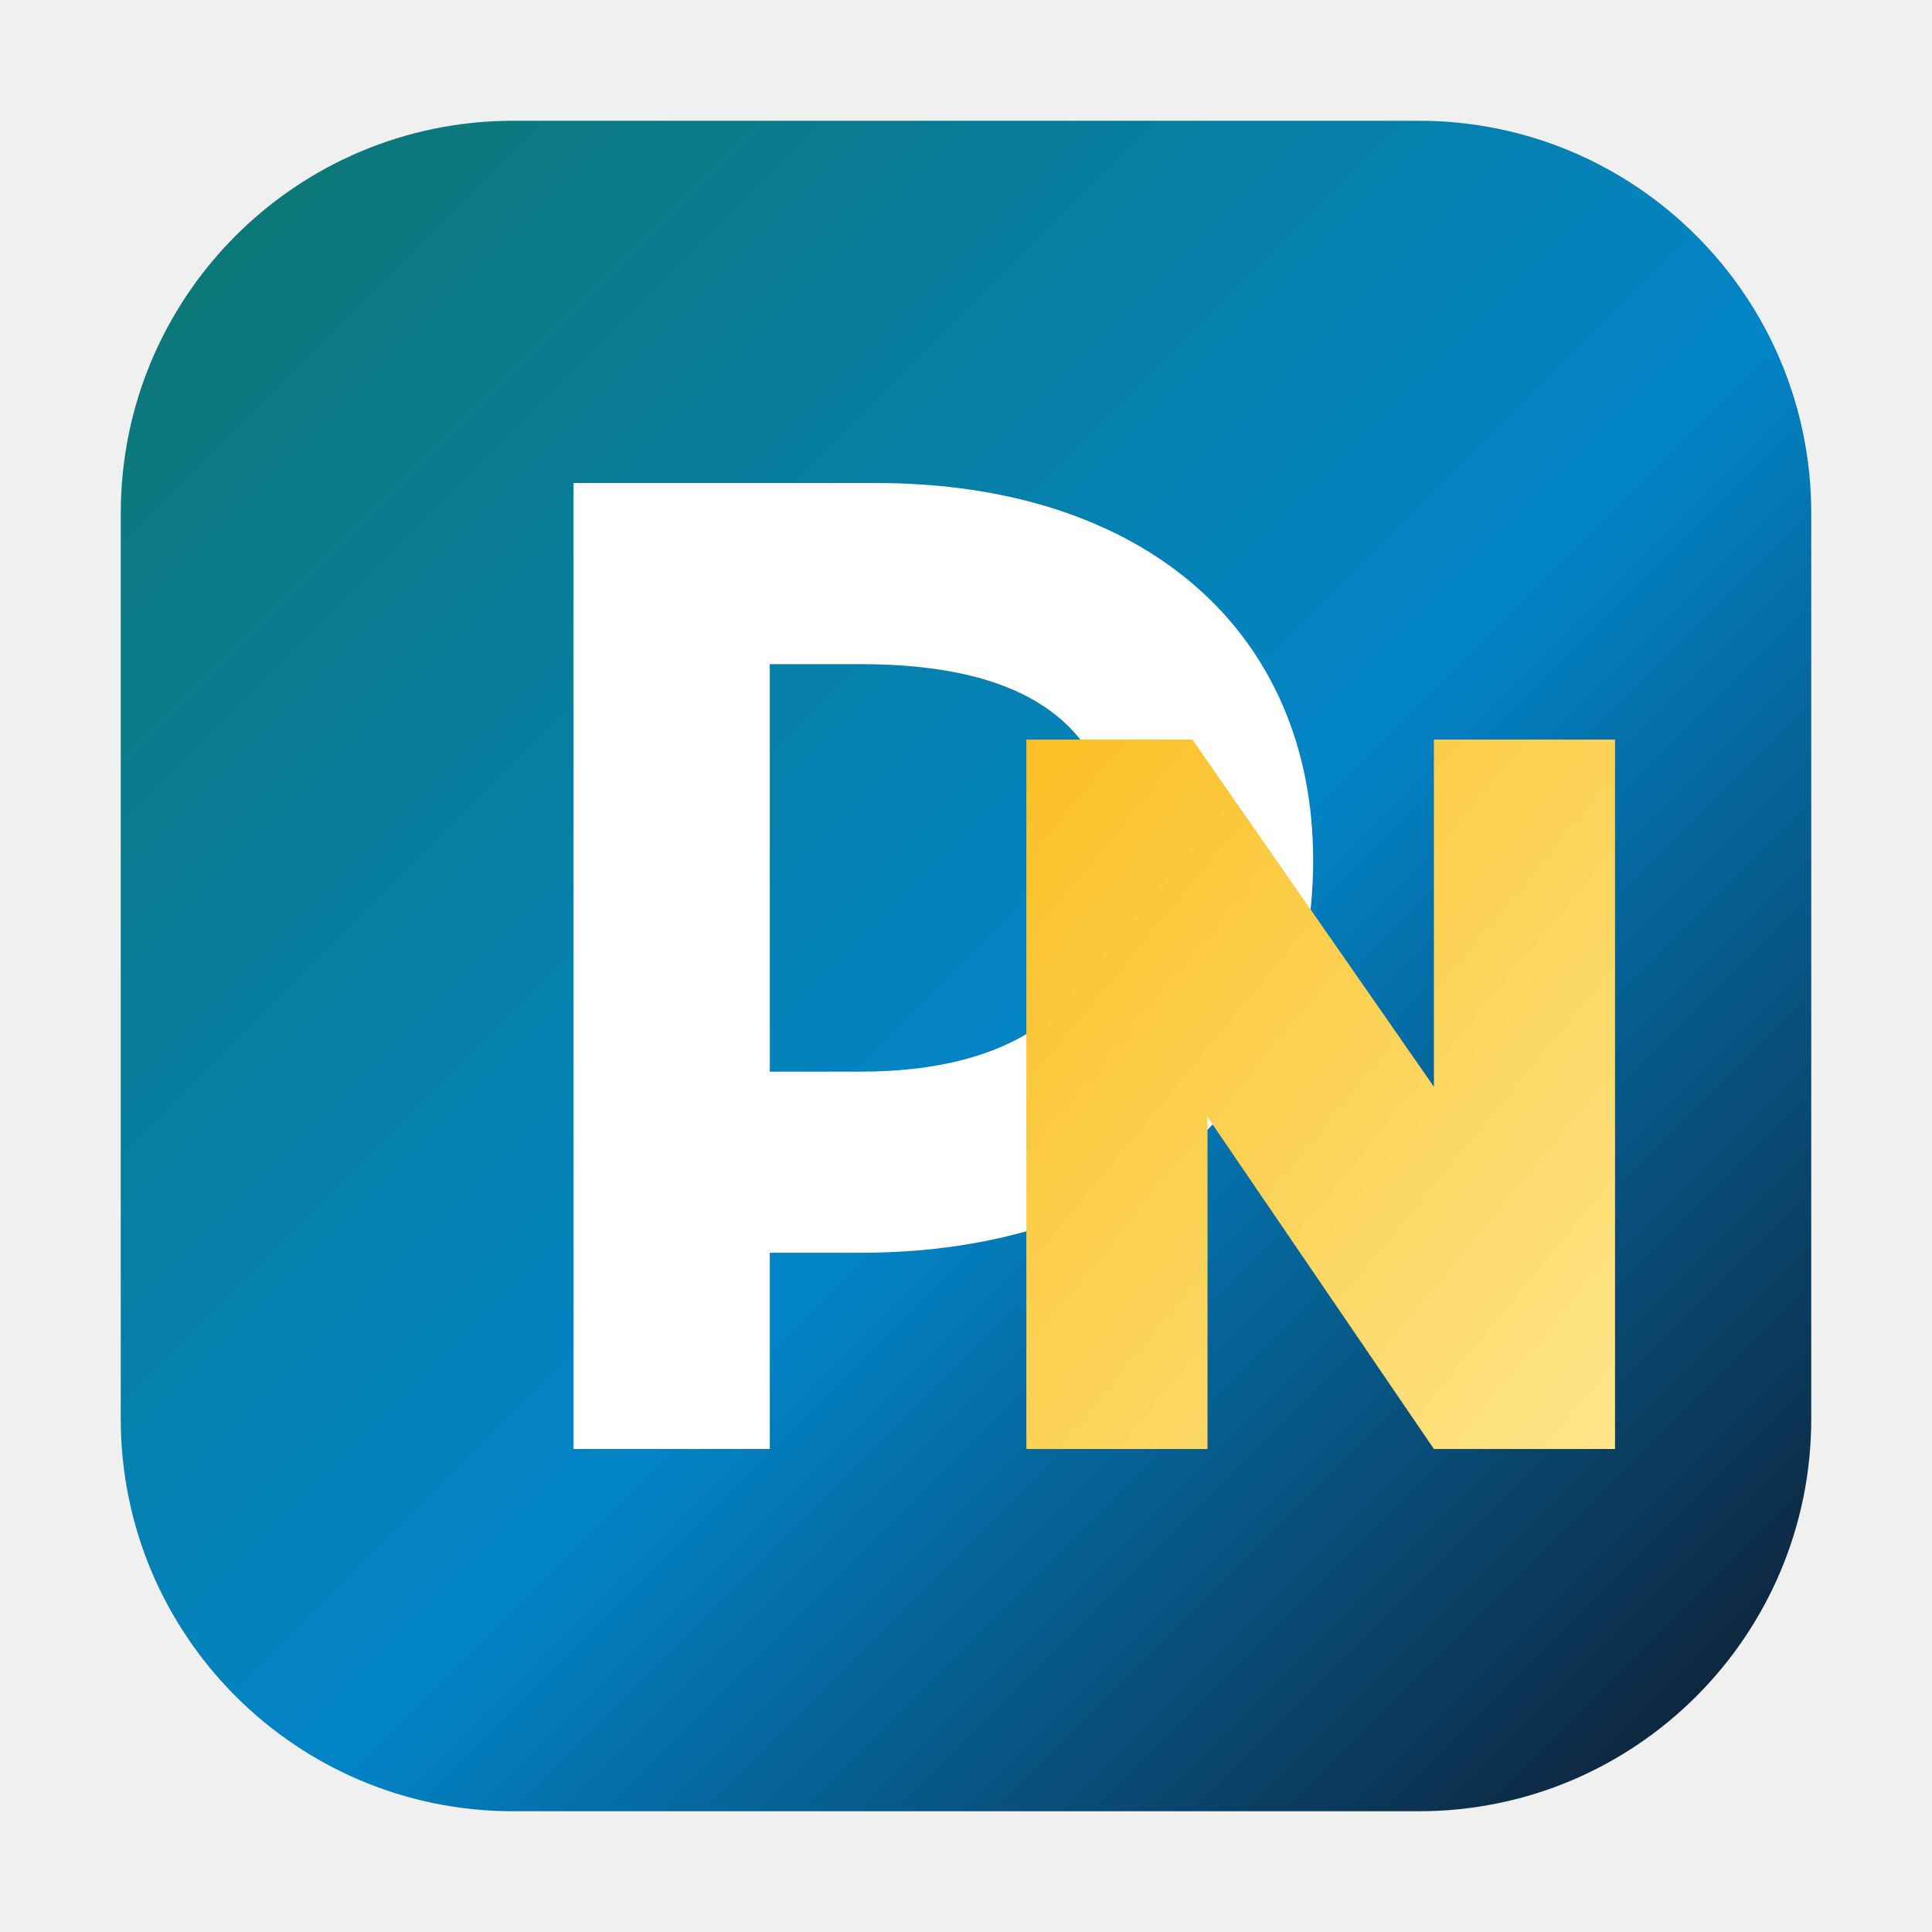
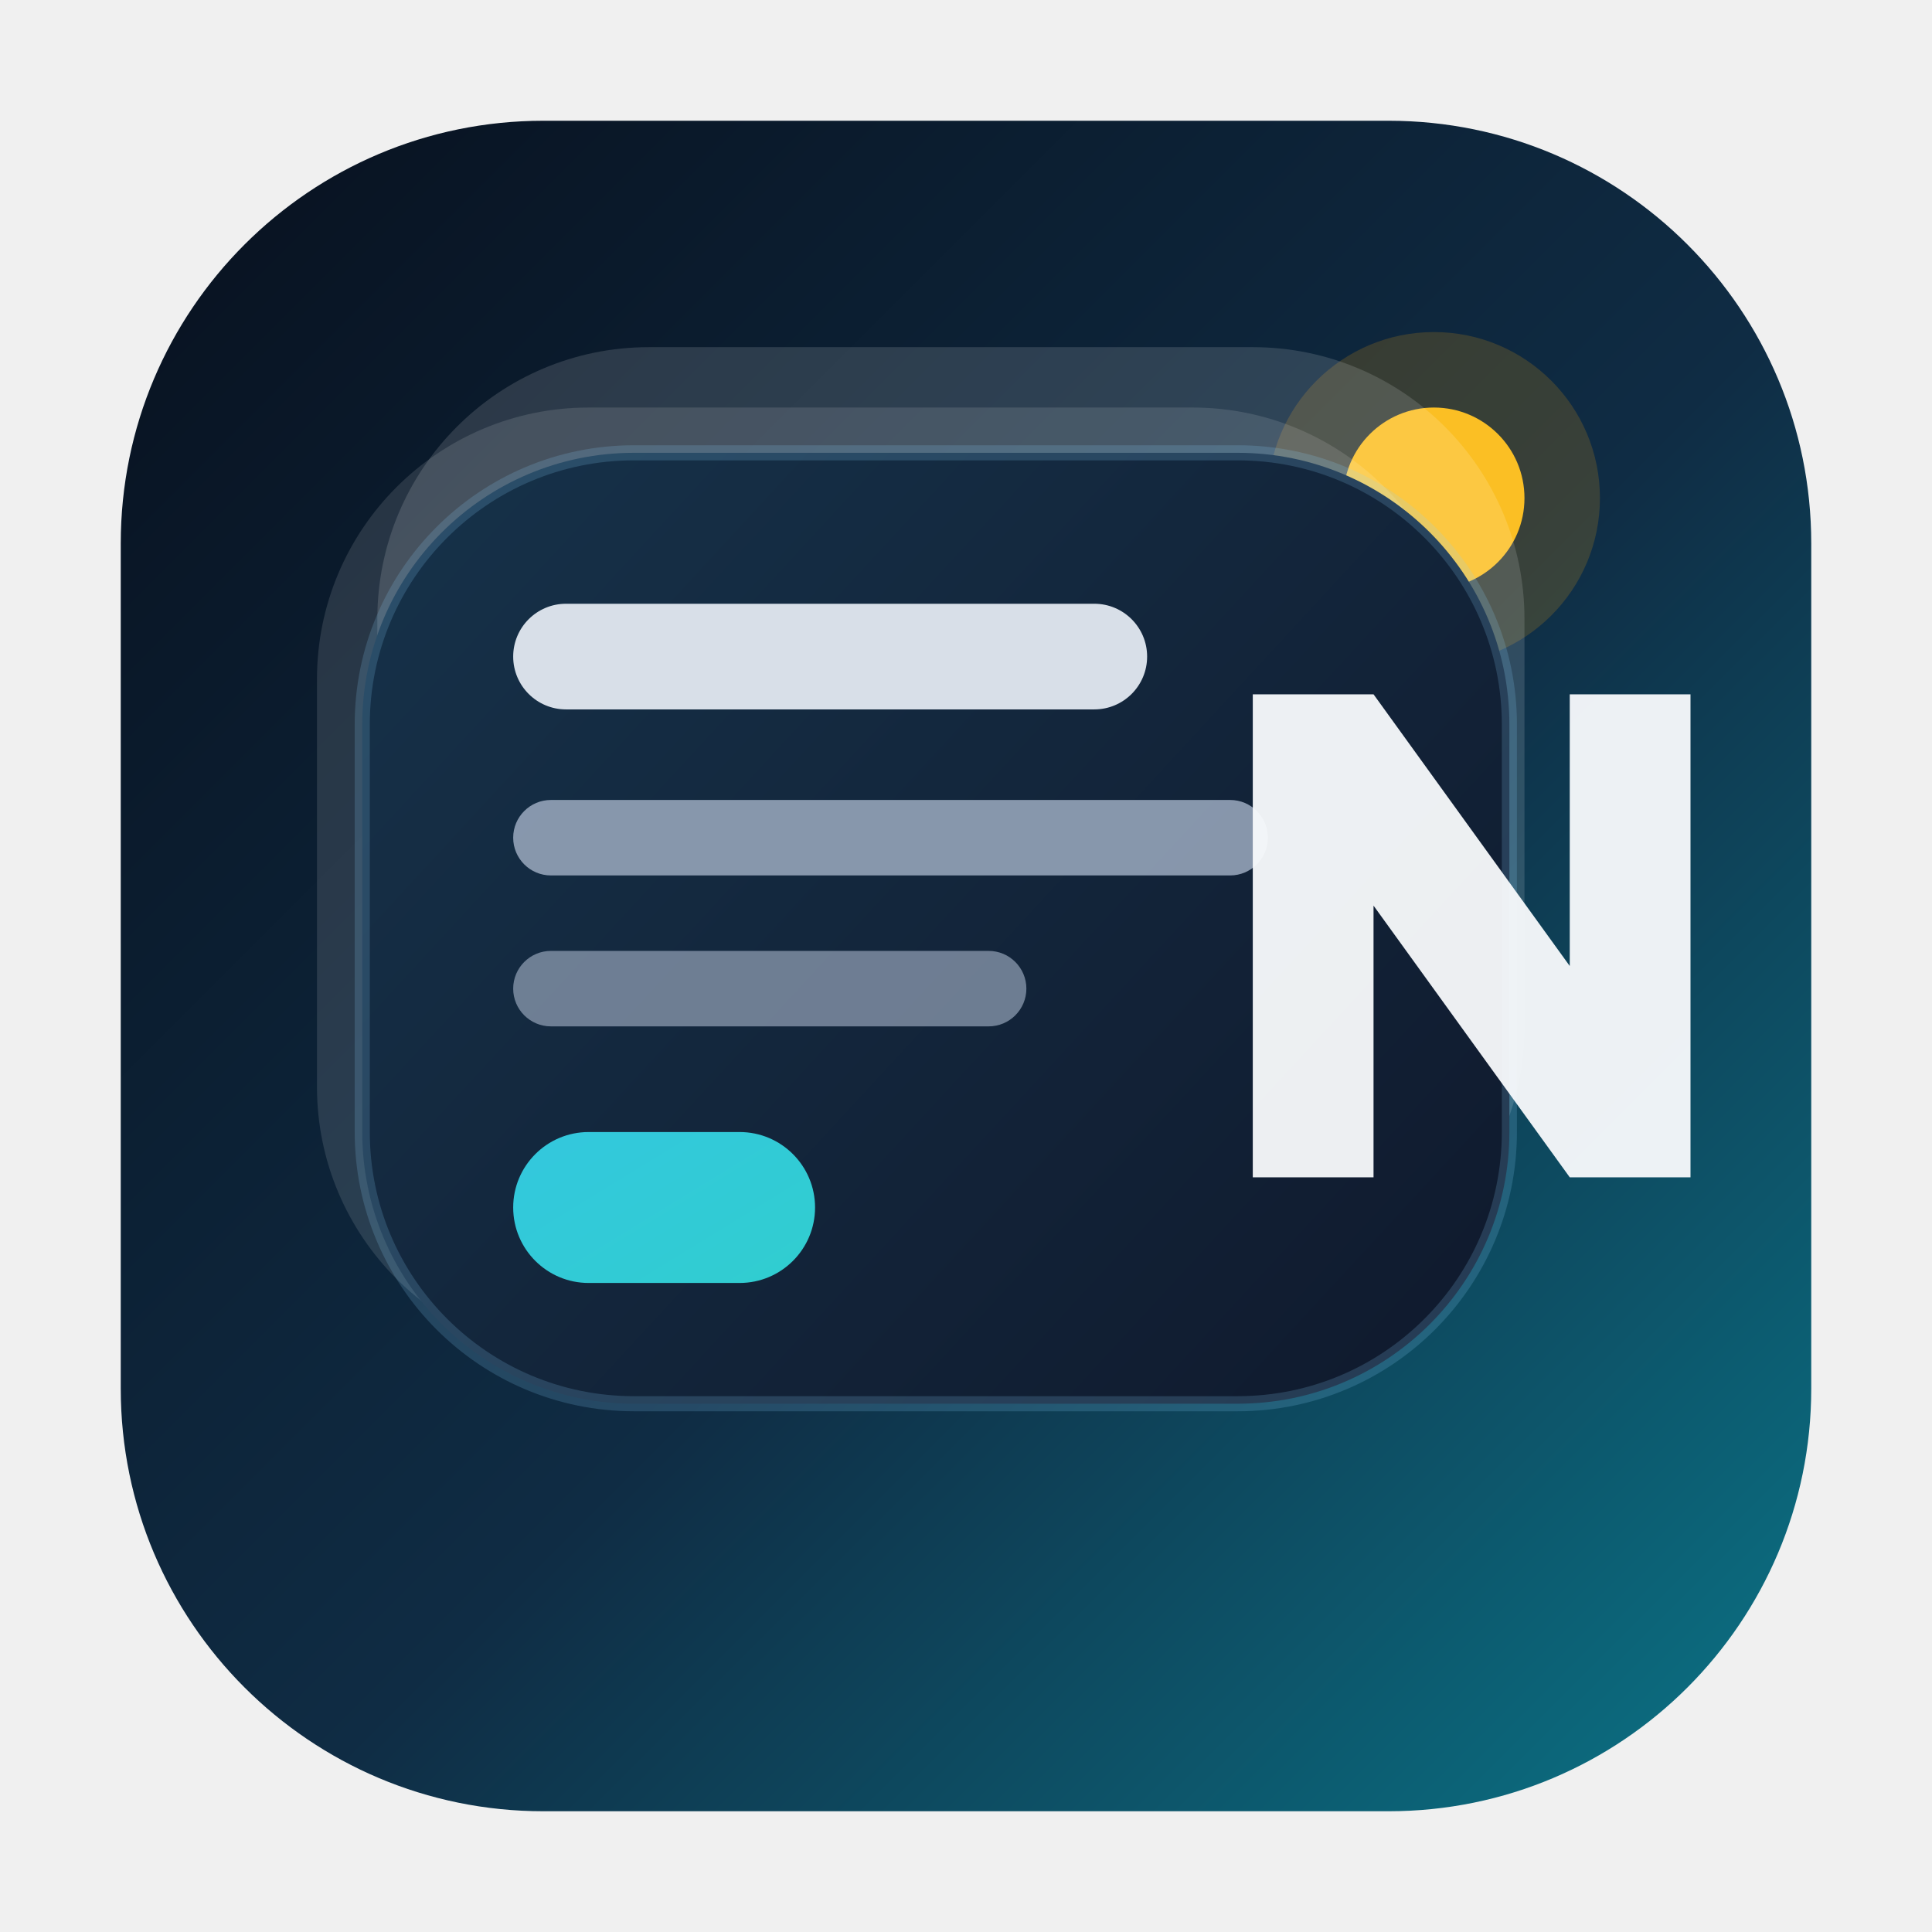
<svg xmlns="http://www.w3.org/2000/svg" viewBox="0 0 128 128" role="img" aria-labelledby="title desc">
  <defs>
-     <linearGradient id="bgGrad" x1="0" y1="0" x2="1" y2="1">
-       <stop offset="0%" stop-color="#0f766e" />
-       <stop offset="55%" stop-color="#0284c7" />
+     <linearGradient id="bgGrad" x1="10" y1="10" x2="118" y2="118" gradientUnits="userSpaceOnUse">
+       <stop offset="0%" stop-color="#08111f" />
+       <stop offset="55%" stop-color="#0f2c44" />
+       <stop offset="100%" stop-color="#0b7285" />
+     </linearGradient>
+     <linearGradient id="cardGrad" x1="26" y1="28" x2="104" y2="100" gradientUnits="userSpaceOnUse">
+       <stop offset="0%" stop-color="#16324a" />
      <stop offset="100%" stop-color="#0f172a" />
    </linearGradient>
-     <linearGradient id="markGrad" x1="0" y1="0" x2="1" y2="1">
-       <stop offset="0%" stop-color="#fbbf24" />
-       <stop offset="100%" stop-color="#fde68a" />
+     <linearGradient id="accentGrad" x1="44" y1="30" x2="82" y2="92" gradientUnits="userSpaceOnUse">
+       <stop offset="0%" stop-color="#38bdf8" />
+       <stop offset="100%" stop-color="#2dd4bf" />
    </linearGradient>
  </defs>
-   <rect x="8" y="8" width="112" height="112" rx="26" fill="url(#bgGrad)" />
-   <path d="M38 32h20c18 0 29 10 29 25 0 16-12 26-30 26H51v13H38V32Zm13 12v27h6c11 0 17-5 17-14 0-9-6-13-17-13h-6Z" fill="white" />
-   <path d="M68 49h11l16 23V49h12v47H95L80 74v22H68V49Z" fill="url(#markGrad)" />
+   <rect x="8" y="8" width="112" height="112" rx="28" fill="url(#bgGrad)" />
+   <circle cx="95" cy="33" r="11" fill="#f59e0b" opacity="0.18" />
+   <circle cx="95" cy="33" r="6" fill="#fbbf24" />
+   <rect x="21" y="27" width="76" height="63" rx="18" fill="#ffffff" opacity="0.12" />
+   <rect x="25" y="23" width="76" height="63" rx="18" fill="#ffffff" opacity="0.14" />
+   <rect x="24" y="30" width="76" height="63" rx="18" fill="url(#cardGrad)" stroke="#8bd5ff" stroke-opacity="0.18" />
+   <rect x="34" y="40" width="42" height="7" rx="3.5" fill="#e2e8f0" opacity="0.95" />
+   <rect x="34" y="53" width="50" height="5" rx="2.5" fill="#94a3b8" opacity="0.9" />
+   <rect x="34" y="63" width="34" height="5" rx="2.5" fill="#94a3b8" opacity="0.7" />
+   <rect x="34" y="75" width="20" height="10" rx="5" fill="url(#accentGrad)" />
+   <path d="M83 46h8l13 18V46h8v32h-8l-13-18v18h-8V46Z" fill="#f8fafc" opacity="0.95" />
</svg>
